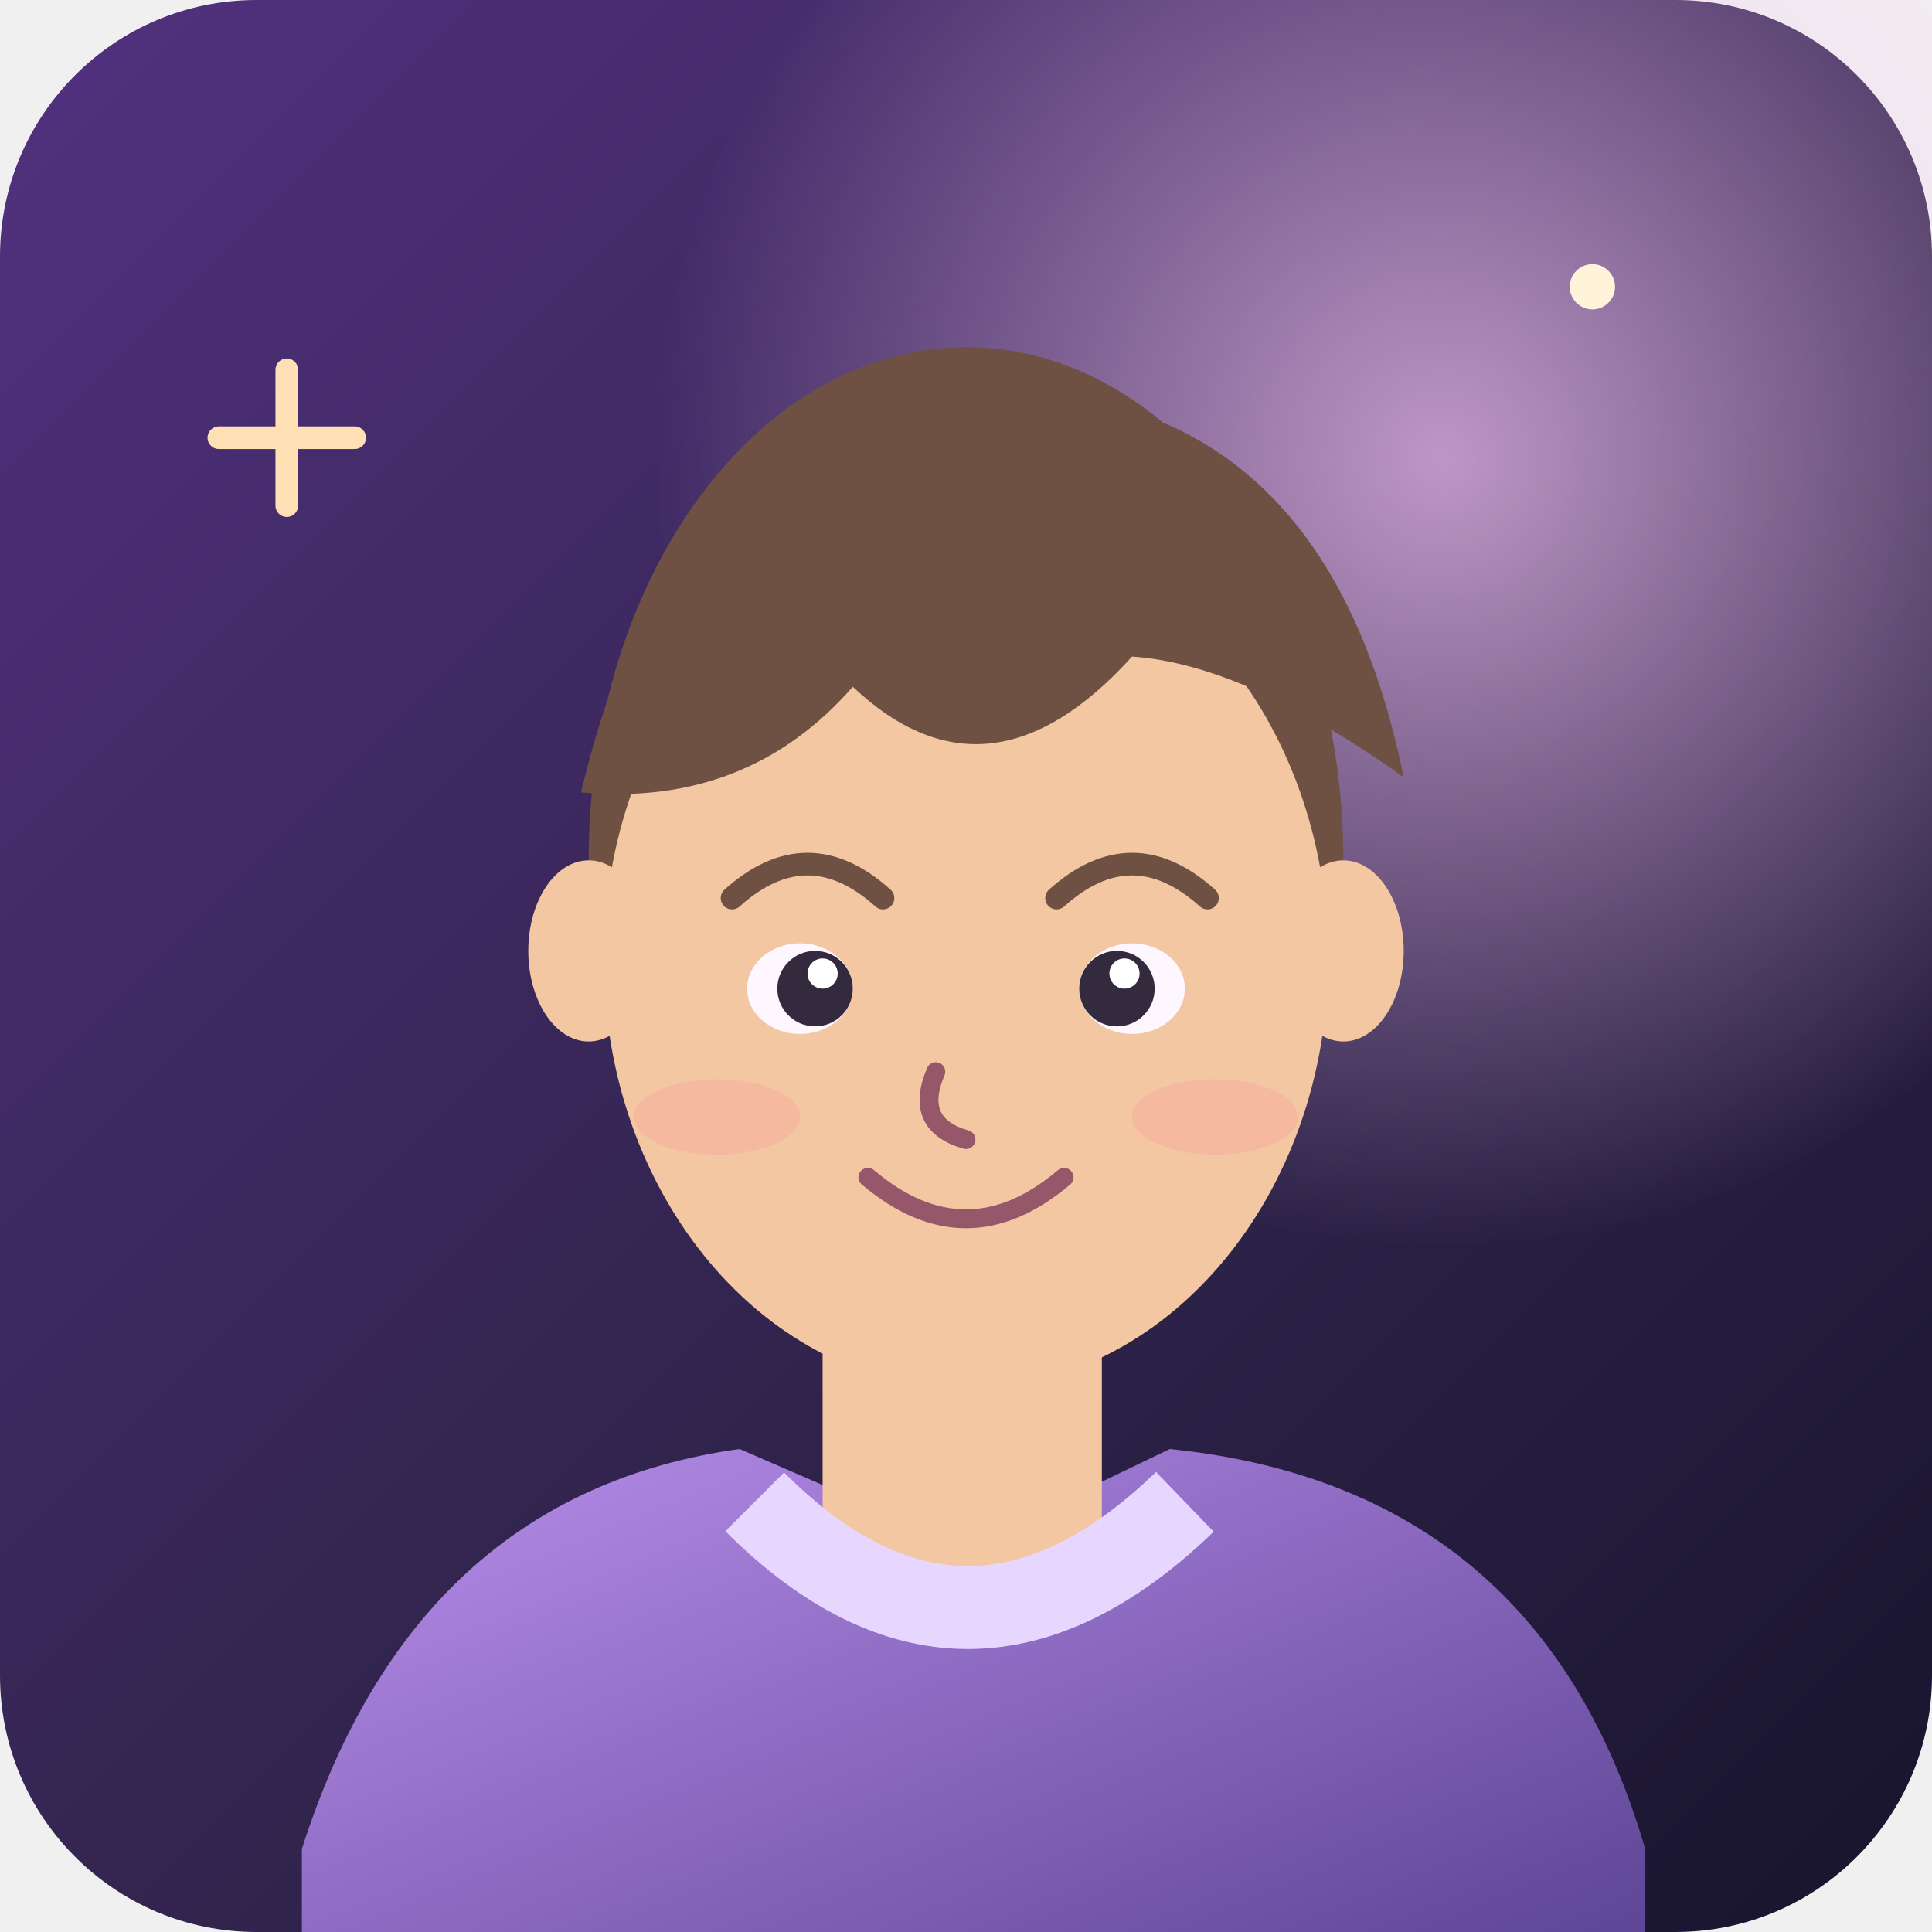
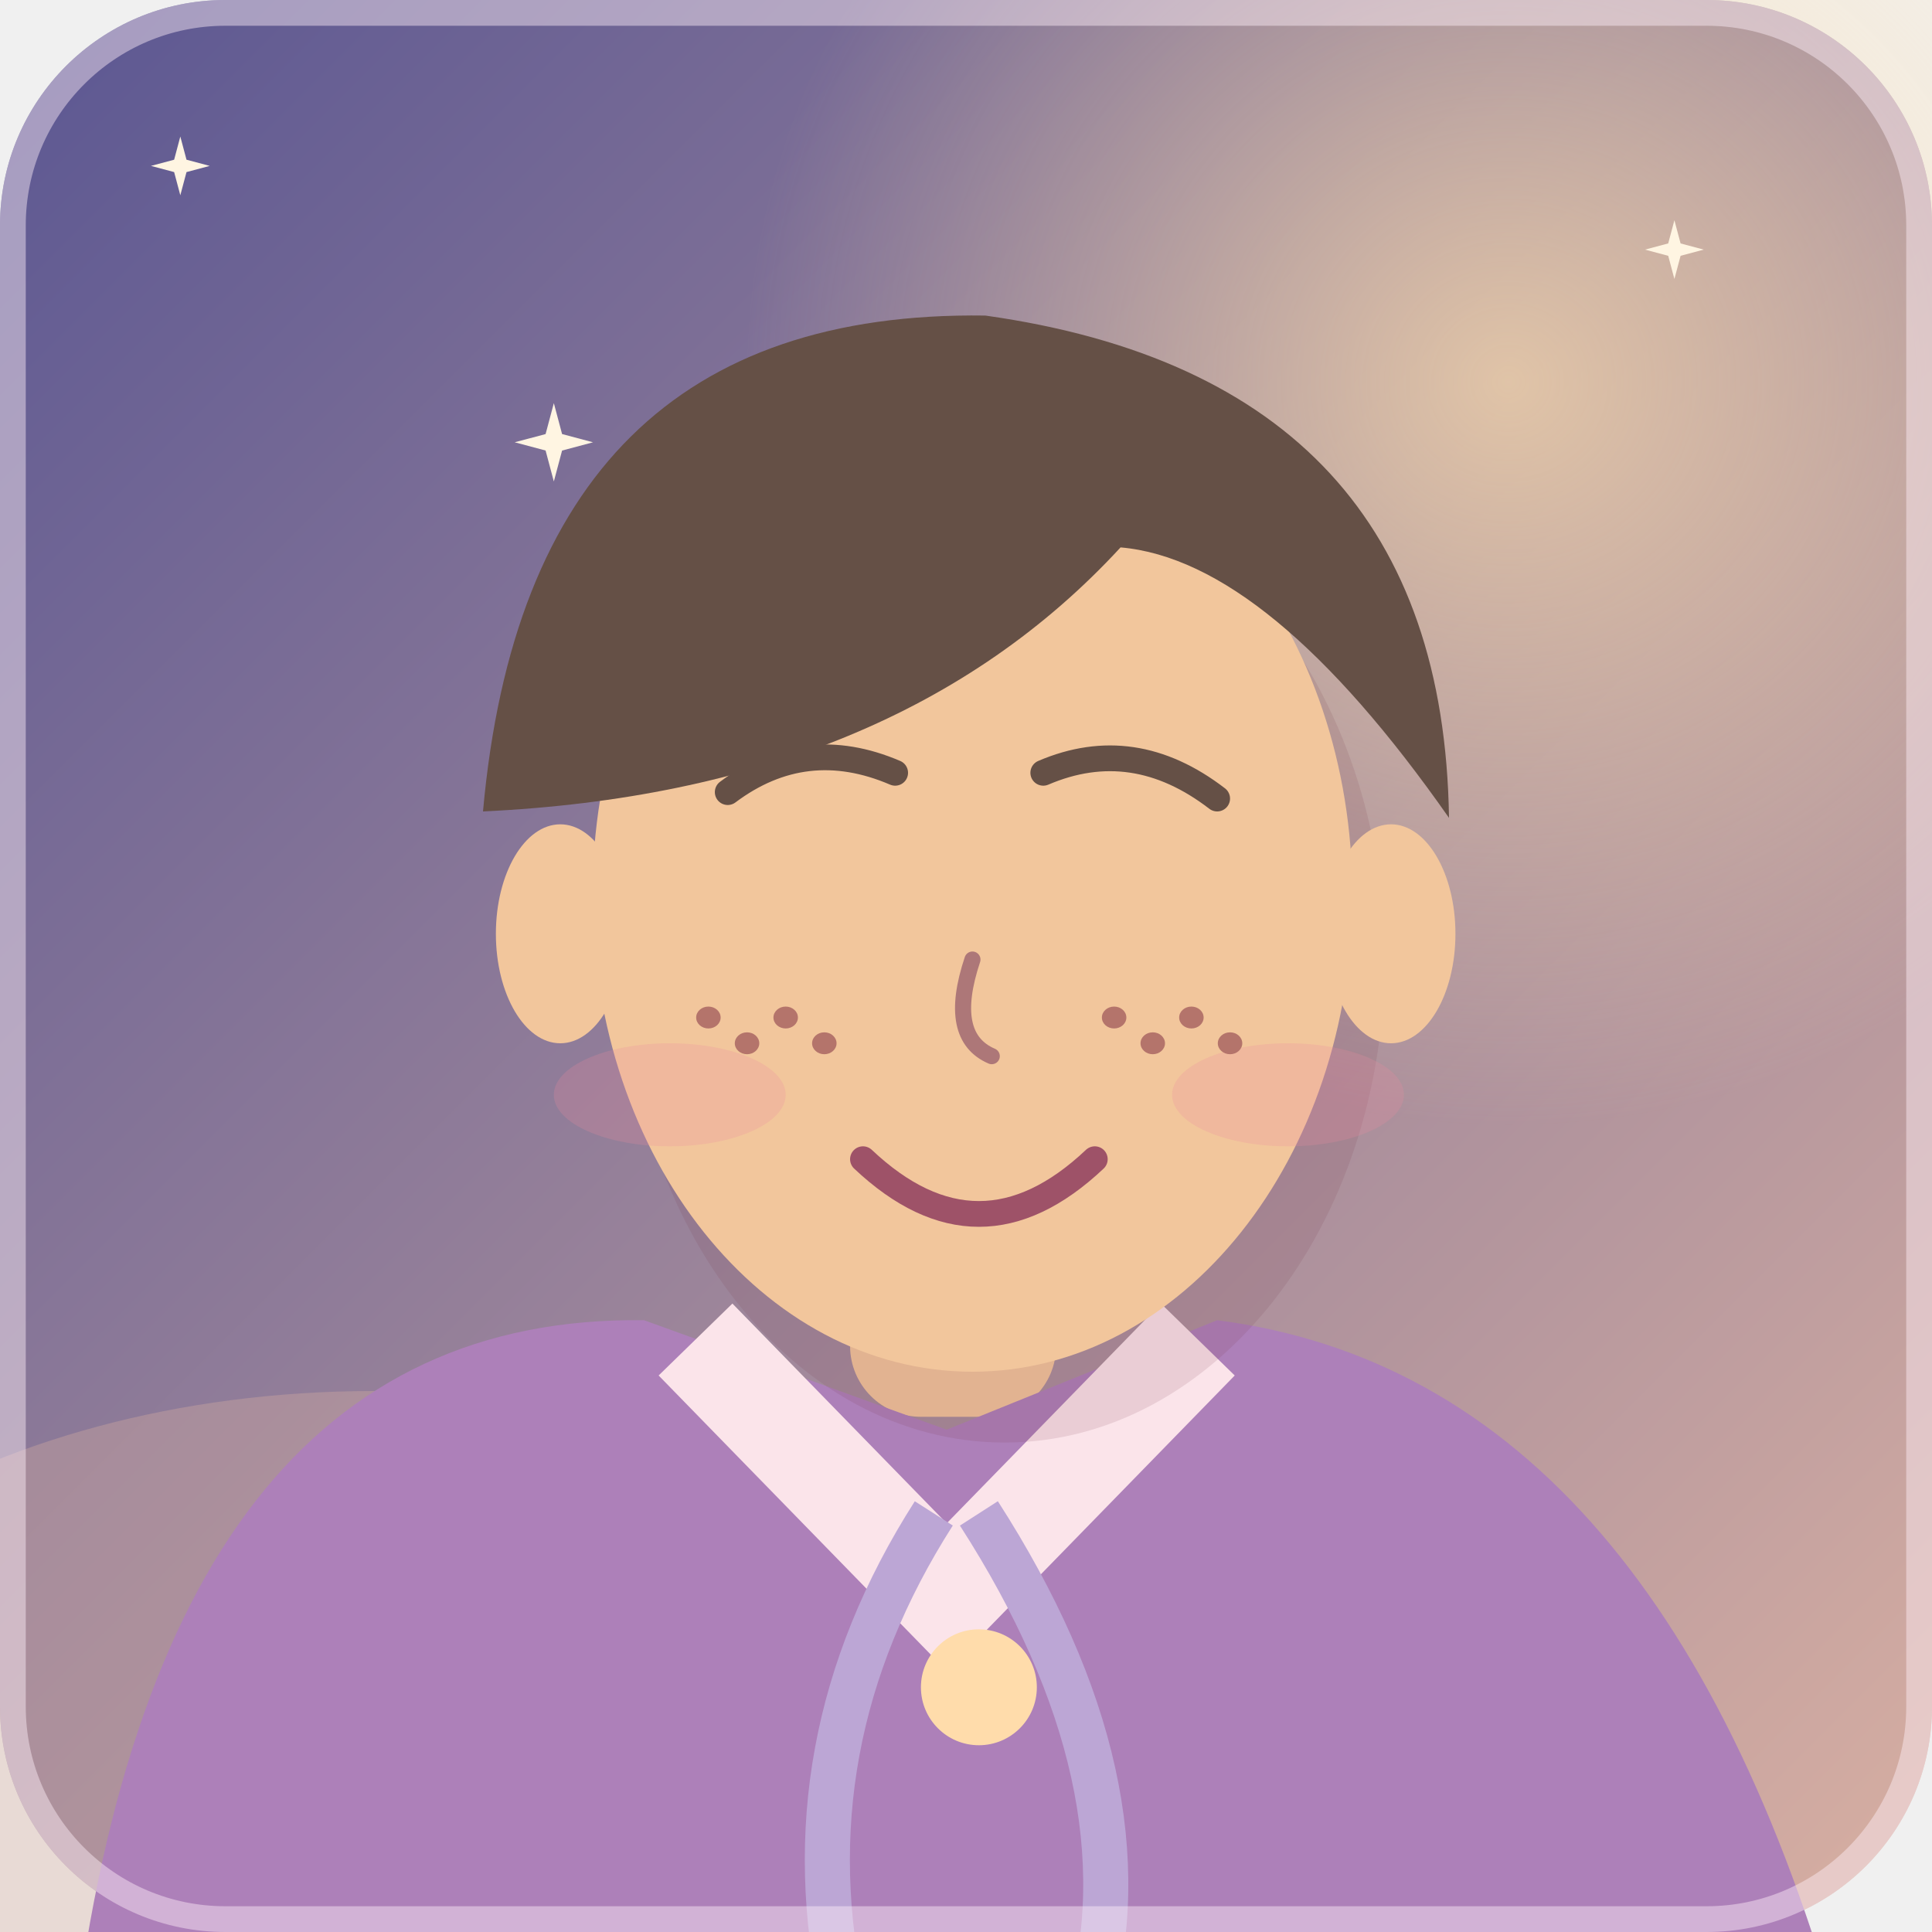
- <svg xmlns="http://www.w3.org/2000/svg" width="256" height="256" viewBox="0 0 256 256">
+ <svg xmlns="http://www.w3.org/2000/svg" width="300" height="300" viewBox="0 0 300 300" role="img" aria-label="adult avatar portrait">
  <defs>
-     <linearGradient id="night" x1="0" y1="0" x2="1" y2="1">
-       <stop stop-color="#523180" />
-       <stop offset=".55" stop-color="#31244d" />
-       <stop offset="1" stop-color="#17142d" />
+     <linearGradient id="background" x1="0" y1="0" x2="1" y2="1">
+       <stop stop-color="#5a5692" />
+       <stop offset="1" stop-color="#d9b0a2" />
    </linearGradient>
-     <linearGradient id="rose" x1="0" y1="0" x2="1" y2="1">
-       <stop stop-color="#ffd9b6" />
-       <stop offset="1" stop-color="#f1b9e1" />
+     <radialGradient id="aura">
+       <stop stop-color="#ffe0ad" stop-opacity=".7" />
+       <stop offset="1" stop-color="#ffe0ad" stop-opacity="0" />
+     </radialGradient>
+     <linearGradient id="highlight" x1="0" y1="0" x2="1" y2="1">
+       <stop stop-color="white" stop-opacity=".4" />
+       <stop offset="1" stop-color="white" stop-opacity="0" />
    </linearGradient>
-     <linearGradient id="coat" x1="0" y1="0" x2="1" y2="1">
-       <stop stop-color="#b88eeb" />
-       <stop offset="1" stop-color="#594190" />
-     </linearGradient>
-     <radialGradient id="shine">
-       <stop stop-color="#f9c8f7" stop-opacity=".7" />
-       <stop offset="1" stop-color="#f9c8f7" stop-opacity="0" />
-     </radialGradient>
  </defs>
-   <rect width="256" height="256" rx="34" fill="url(#night)" />
-   <circle cx="191" cy="61" r="104" fill="url(#shine)" />
-   <path d="M40 245Q55 198 98 192L128 205 155 192Q204 197 218 245v20H40z" fill="url(#coat)" />
-   <path d="M109 174v30q17 16 37 0v-30" fill="#f2c7a2" />
-   <ellipse cx="128" cy="114" rx="50" ry="68" fill="#6f5143" />
-   <ellipse cx="128" cy="127" rx="48" ry="57" fill="#f2c7a2" />
-   <ellipse cx="78" cy="126" rx="8" ry="12" fill="#f2c7a2" />
-   <ellipse cx="178" cy="126" rx="8" ry="12" fill="#f2c7a2" />
-   <path d="M77 105q12-51 50-53 48-3 59 51-21-15-36-16-19 21-37 4-14 16-36 14" fill="#6f5143" />
-   <ellipse cx="106" cy="131" rx="7" ry="6" fill="#fff7ff" />
-   <ellipse cx="150" cy="131" rx="7" ry="6" fill="#fff7ff" />
-   <circle cx="108" cy="131" r="5" fill="#332a3d" />
-   <circle cx="148" cy="131" r="5" fill="#332a3d" />
-   <circle cx="109" cy="129" r="2" fill="white" />
-   <circle cx="149" cy="129" r="2" fill="white" />
-   <path d="M97 119q10-9 20 0M140 119q10-9 20 0" stroke="#6f5143" fill="none" stroke-width="3" stroke-linecap="round" />
-   <ellipse cx="95" cy="148" rx="11" ry="5" fill="#fa9f9f" opacity=".35" />
-   <ellipse cx="161" cy="148" rx="11" ry="5" fill="#fa9f9f" opacity=".35" />
-   <path d="M124 142q-3 7 4 9m-13 5q13 11 26 0" fill="none" stroke="#97576b" stroke-width="2.5" stroke-linecap="round" />
-   <path d="M100 199q28 28 57 0" stroke="#e7d7ff" fill="none" stroke-width="11" />
-   <circle cx="211" cy="38" r="3" fill="#fff3da" />
-   <path d="M38 49v18m-9-9h18" stroke="#ffdfb4" stroke-width="3" stroke-linecap="round" />
+   <rect x="0" y="0" width="300" height="300" rx="35" fill="url(#background)" />
+   <ellipse cx="234" cy="59" rx="118" ry="117" fill="url(#aura)" />
+   <ellipse cx="58" cy="286" rx="110" ry="70" fill="#d9b0a2" opacity=".34" />
+   <path d="M28 21.2l0.96 3.6 3.6 0.96-3.6 0.96-0.96 3.6-0.96-3.6-3.6-0.96 3.6-0.96z" fill="#fff5e2" />
+   <path d="M86 62.6l1.28 4.8 4.8 1.28-4.8 1.28-1.28 4.8-1.28-4.8-4.8-1.28 4.8-1.28z" fill="#fff5e2" />
+   <path d="M144 58.2l0.96 3.6 3.6 0.96-3.6 0.96-0.96 3.6-0.96-3.6-3.6-0.96 3.6-0.96z" fill="#fff5e2" />
+   <path d="M202 136.6l1.28 4.8 4.8 1.28-4.8 1.28-1.28 4.8-1.28-4.8-4.8-1.28 4.8-1.28z" fill="#fff5e2" />
+   <path d="M260 34.2l0.96 3.6 3.6 0.96-3.6 0.96-0.96 3.6-0.96-3.6-3.6-0.96 3.6-0.96z" fill="#fff5e2" />
+   <rect x="132" y="182" width="32" height="38" rx="11" fill="#f2c69c" />
+   <path d="M11 319q13-115 89-114l47 17 42-17q70 9 98 114z" fill="#ad80b9" />
+   <path d="M108 208 147 248l39-40" fill="none" stroke="#fbe4ea" stroke-width="16" />
+   <path d="M145 235q-23 36-14 76m21-76q27 42 17 77" fill="none" stroke="#bca6d5" stroke-width="7" />
+   <ellipse cx="149" cy="142" rx="59" ry="75" fill="#743548" opacity=".13" transform="translate(7 7)" />
+   <ellipse cx="87" cy="145" rx="10" ry="17" fill="#f2c69c" />
+   <ellipse cx="216" cy="145" rx="10" ry="17" fill="#f2c69c" />
+   <ellipse cx="151" cy="139" rx="59" ry="74" fill="#f2c69c" />
+   <path d="M75 126Q82 48 153 49q71 10 72 78-28-40-51-42-35 38-99 41z" fill="#655046" />7<path d="M113 123q12-9 26-3M162 120q14-6 27 4" fill="none" stroke="#655046" stroke-width="4" stroke-linecap="round" stroke-linejoin="round" />
+   <ellipse cx="104" cy="170" rx="18" ry="8" fill="#ec899d" opacity=".24" />
+   <ellipse cx="200" cy="170" rx="18" ry="8" fill="#ec899d" opacity=".24" />
+   <path d="M151 149q-4 12 3 15" fill="none" stroke="#ad7778" stroke-width="2.5" stroke-linecap="round" stroke-linejoin="round" />
+   <path d="M134 180q18 17 36 0" fill="none" stroke="#9e5268" stroke-width="4" stroke-linecap="round" stroke-linejoin="round" />
+   <ellipse cx="110" cy="158" rx="1.9" ry="1.7" fill="#b4746b" />
+   <ellipse cx="116" cy="162" rx="1.9" ry="1.7" fill="#b4746b" />
+   <ellipse cx="122" cy="158" rx="1.9" ry="1.7" fill="#b4746b" />
+   <ellipse cx="128" cy="162" rx="1.9" ry="1.7" fill="#b4746b" />
+   <ellipse cx="173" cy="158" rx="1.9" ry="1.7" fill="#b4746b" />
+   <ellipse cx="179" cy="162" rx="1.9" ry="1.7" fill="#b4746b" />
+   <ellipse cx="185" cy="158" rx="1.9" ry="1.7" fill="#b4746b" />
+   <ellipse cx="191" cy="162" rx="1.9" ry="1.7" fill="#b4746b" />
+   <ellipse cx="152" cy="262" rx="9" ry="9" fill="#ffdcab" />
+   <rect x="2" y="2" width="296" height="296" rx="33" fill="none" stroke="#fff1f9" stroke-opacity=".45" stroke-width="4" />
</svg>
